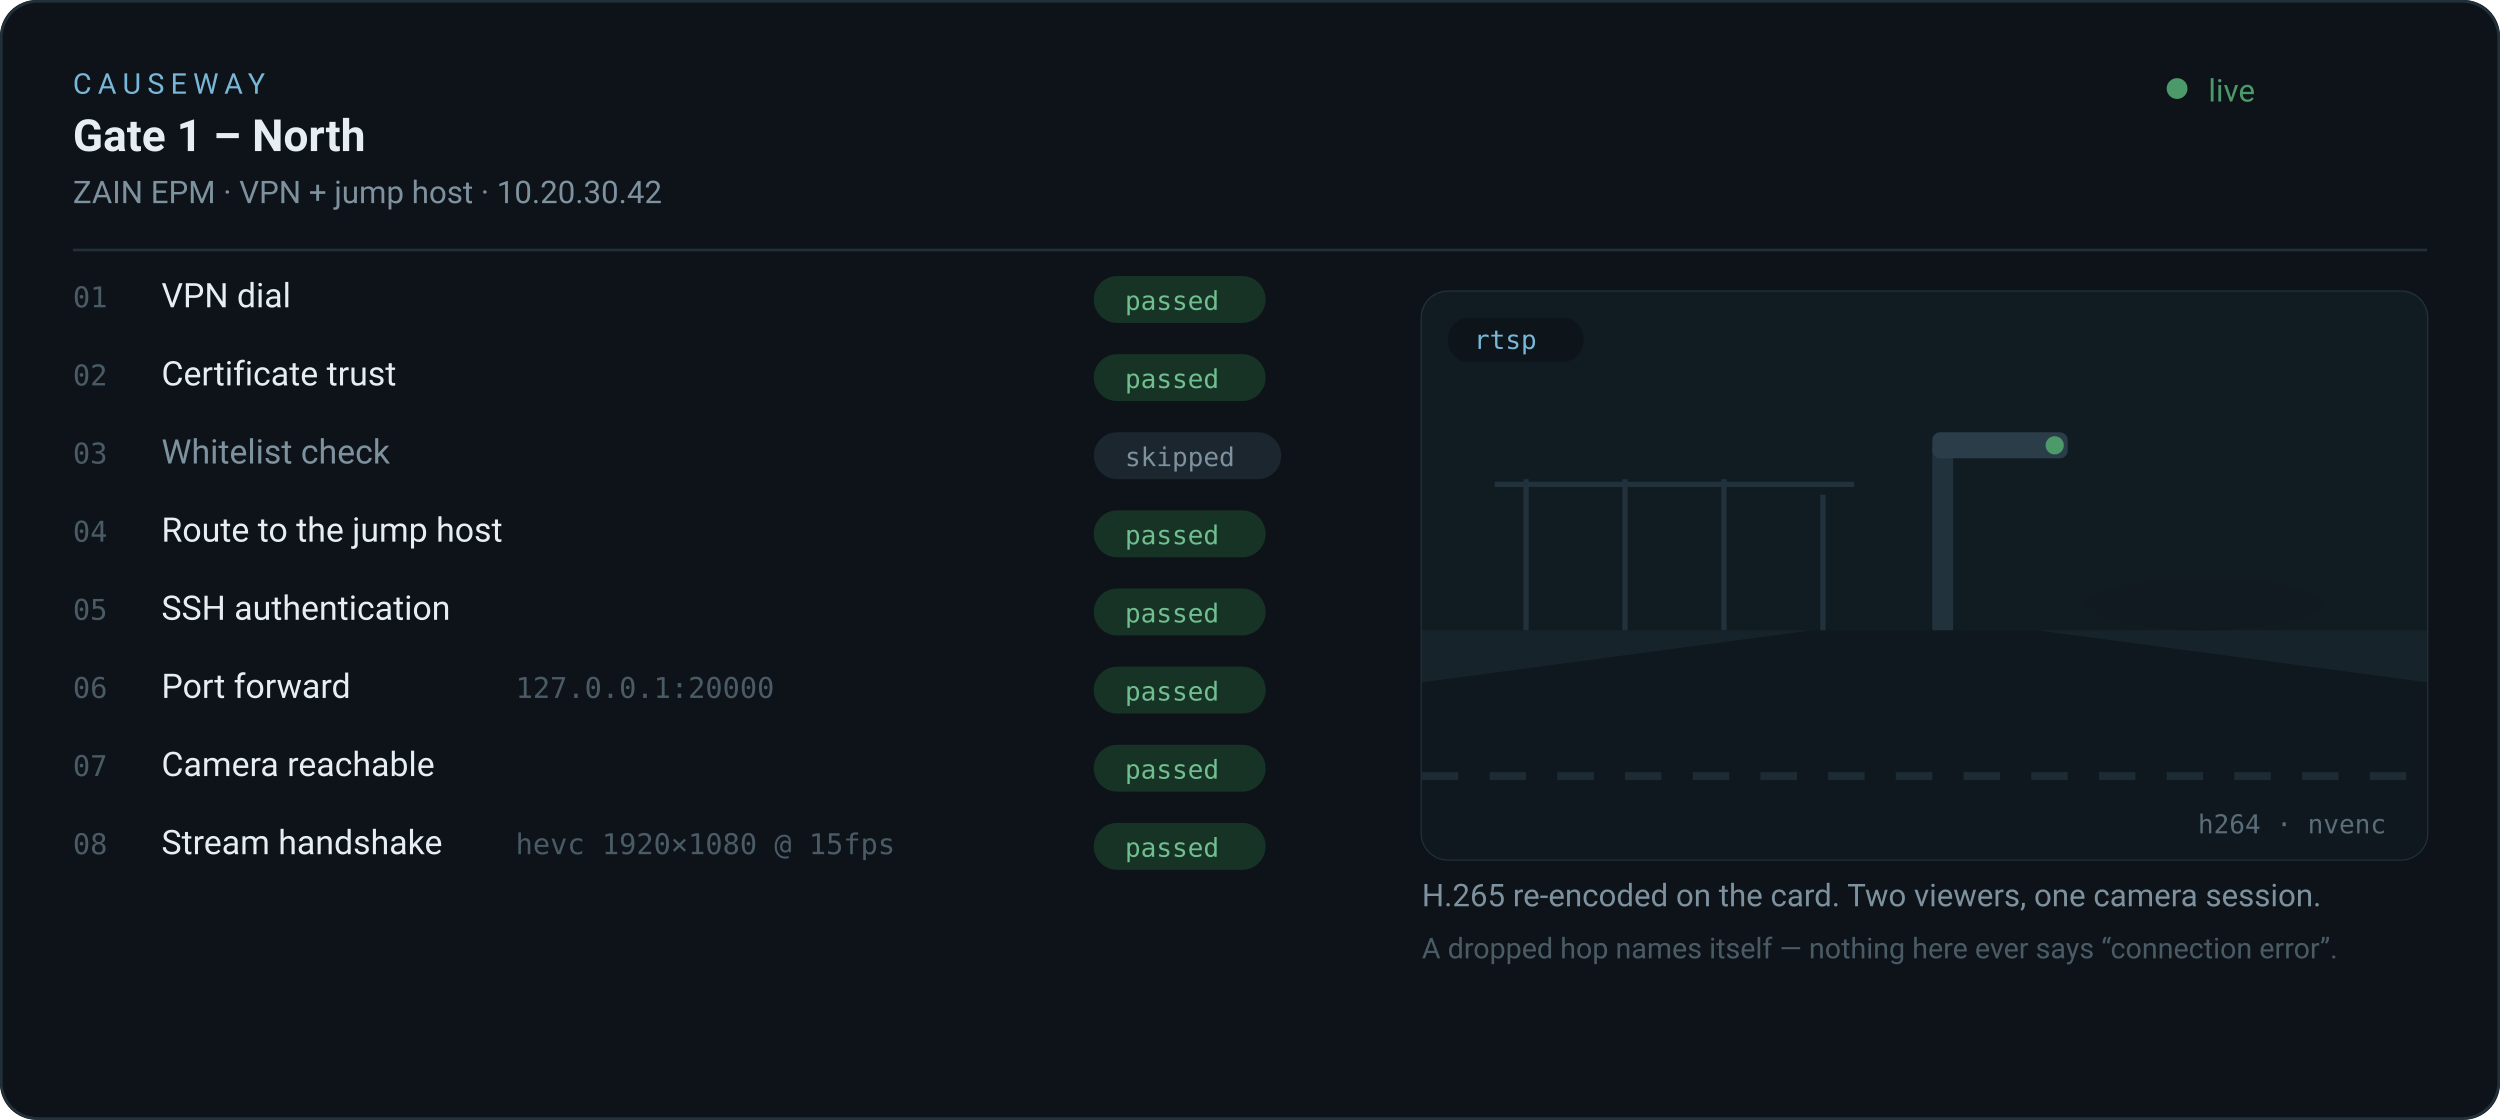
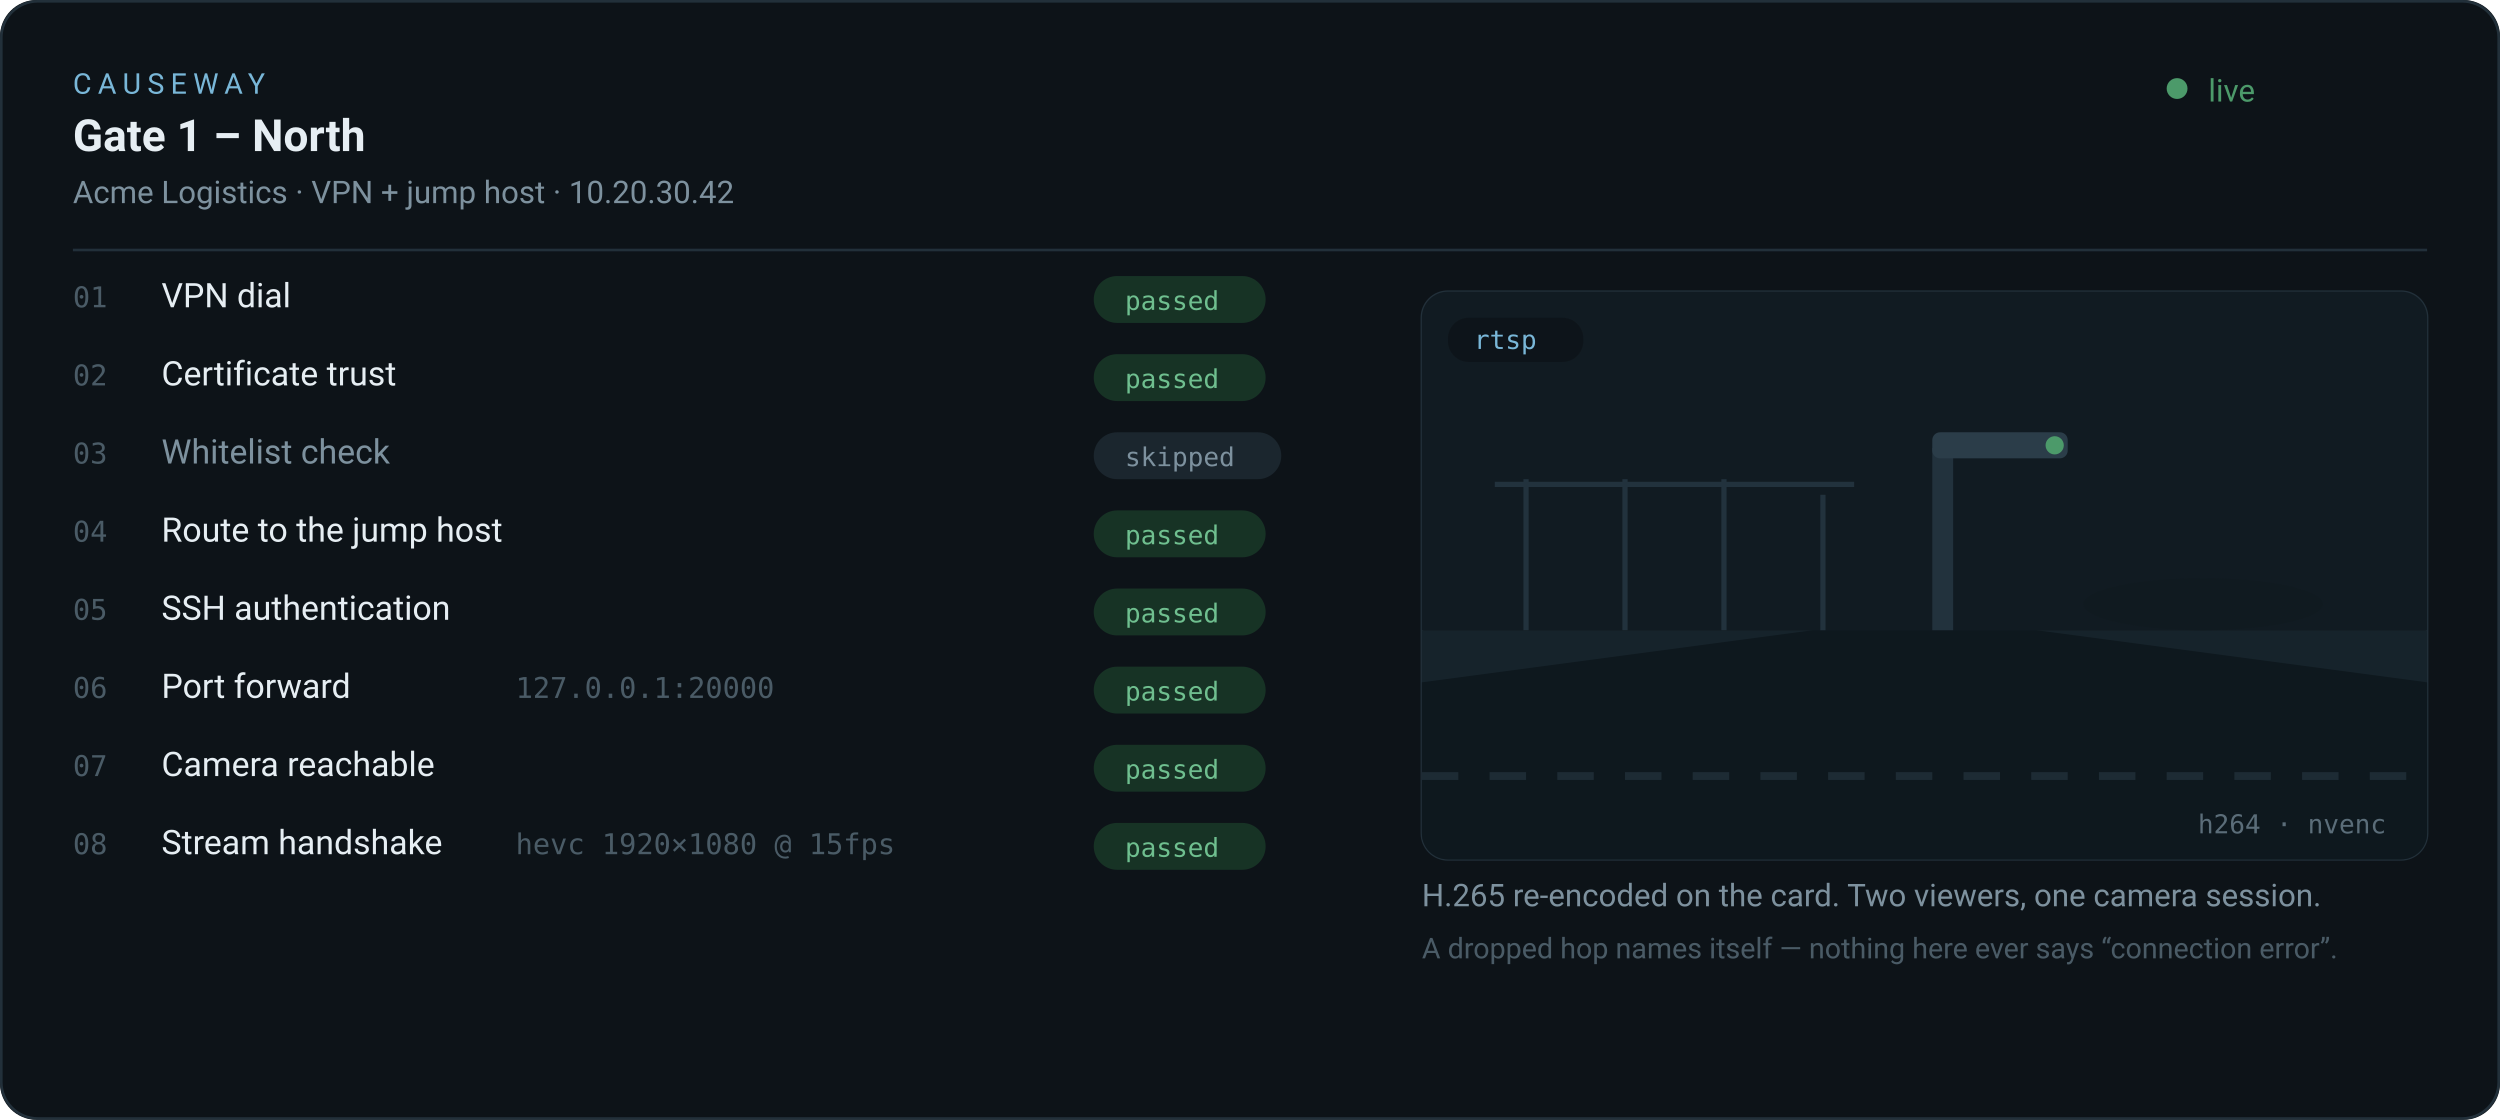
<svg xmlns="http://www.w3.org/2000/svg" viewBox="0 0 960 430" width="960" height="430" role="img" aria-label="Causeway walking its eight connection gates, then playing a live preview">
  <style>
    /* One 14s cycle, and every element is on it with no animation-delay: the
       stagger lives in the keyframe percentages instead. Delays would shift each
       element's whole timeline, so the rows would also *vanish* one at a time at
       the end of the loop -- and any frame sampled near the boundary, including
       a thumbnail, would show a ladder with holes in it. This way everything
       restarts on the same tick and every frame is a coherent picture.

       Every cycle starts *finished* -- opacity 1 at 0% -- then blanks for a
       beat and rebuilds. That ordering is deliberate: anything that renders a
       single frame rather than playing the animation renders frame zero, and
       frame zero has to be the complete picture. Built the other way round, a
       thumbnail, a PDF export or a still preview is an empty card.

       CSS rather than SMIL because CSS survives GitHub's image pipeline, and
       nothing here needs script. */
    .f { font-family: ui-sans-serif, -apple-system, "Segoe UI", Roboto, sans-serif; }
    .m { font-family: ui-monospace, SFMono-Regular, Menlo, Consolas, monospace; }

    .step1, .step2, .step3, .step4, .step5,
    .step6, .step7, .step8, .step9 { animation: 14s linear infinite; }
    .step1 { animation-name: s1 } .step2 { animation-name: s2 }
    .step3 { animation-name: s3 } .step4 { animation-name: s4 }
    .step5 { animation-name: s5 } .step6 { animation-name: s6 }
    .step7 { animation-name: s7 } .step8 { animation-name: s8 }
    .step9 { animation-name: s9 }

    .livedot { animation: blink 1.6s ease-in-out infinite; }

    @keyframes s1 { 0%,2% { opacity: 1 } 3%,8% { opacity: 0 } 10%,100% { opacity: 1 } }
    @keyframes s2 { 0%,2% { opacity: 1 } 3%,12% { opacity: 0 } 14%,100% { opacity: 1 } }
    @keyframes s3 { 0%,2% { opacity: 1 } 3%,16% { opacity: 0 } 18%,100% { opacity: 1 } }
    @keyframes s4 { 0%,2% { opacity: 1 } 3%,20% { opacity: 0 } 22%,100% { opacity: 1 } }
    @keyframes s5 { 0%,2% { opacity: 1 } 3%,24% { opacity: 0 } 26%,100% { opacity: 1 } }
    @keyframes s6 { 0%,2% { opacity: 1 } 3%,28% { opacity: 0 } 30%,100% { opacity: 1 } }
    @keyframes s7 { 0%,2% { opacity: 1 } 3%,32% { opacity: 0 } 34%,100% { opacity: 1 } }
    @keyframes s8 { 0%,2% { opacity: 1 } 3%,36% { opacity: 0 } 38%,100% { opacity: 1 } }
    @keyframes s9 { 0%,2% { opacity: 1 } 3%,40% { opacity: 0 } 42%,100% { opacity: 1 } }

    @keyframes blink { 0%, 100% { opacity: 1 } 50% { opacity: .25 } }
  </style>
  <rect width="960" height="430" rx="14" fill="#0d1318" />
  <rect x="0.5" y="0.5" width="959" height="429" rx="14" fill="none" stroke="#22303a" />
  <g class="f">
    <text x="28" y="36" fill="#79b7d8" font-size="11" letter-spacing="2.4">CAUSEWAY</text>
    <text x="28" y="58" fill="#e6eef3" font-size="17" font-weight="600">Gate 1 – North</text>
-     <text x="28" y="78" fill="#7d919e" font-size="12">ZAIN EPM · VPN + jump host · 10.20.30.42</text>
+     <text x="28" y="78" fill="#7d919e" font-size="12">Acme Logistics · VPN + jump host · 10.20.30.42</text>
  </g>
  <g class="video step9">
    <circle cx="836" cy="34" r="4" fill="#4c9a6a" class="livedot" />
    <text x="848" y="39" class="f" fill="#4c9a6a" font-size="12">live</text>
  </g>
  <line x1="28" y1="96" x2="932" y2="96" stroke="#22303a" />
  <g transform="translate(28 118)">
    <g class="row step1">
      <text class="m" x="0" y="0" fill="#4a5b66" font-size="11">01</text>
      <text class="f" x="34" y="0" fill="#e6eef3" font-size="13">VPN dial</text>
    </g>
    <g class="pill step1">
      <rect x="392" y="-12" width="66" height="18" rx="9" fill="#173325" />
      <text class="m" x="404" y="1" fill="#6fbf8f" font-size="10">passed</text>
    </g>
    <g class="row step2">
      <text class="m" x="0" y="30" fill="#4a5b66" font-size="11">02</text>
      <text class="f" x="34" y="30" fill="#e6eef3" font-size="13">Certificate trust</text>
    </g>
    <g class="pill step2">
      <rect x="392" y="18" width="66" height="18" rx="9" fill="#173325" />
      <text class="m" x="404" y="31" fill="#6fbf8f" font-size="10">passed</text>
    </g>
    <g class="row step3">
      <text class="m" x="0" y="60" fill="#4a5b66" font-size="11">03</text>
      <text class="f" x="34" y="60" fill="#7d919e" font-size="13">Whitelist check</text>
    </g>
    <g class="pill step3">
      <rect x="392" y="48" width="72" height="18" rx="9" fill="#1b262e" />
      <text class="m" x="404" y="61" fill="#7d919e" font-size="10">skipped</text>
    </g>
    <g class="row step4">
      <text class="m" x="0" y="90" fill="#4a5b66" font-size="11">04</text>
      <text class="f" x="34" y="90" fill="#e6eef3" font-size="13">Route to the jump host</text>
    </g>
    <g class="pill step4">
      <rect x="392" y="78" width="66" height="18" rx="9" fill="#173325" />
      <text class="m" x="404" y="91" fill="#6fbf8f" font-size="10">passed</text>
    </g>
    <g class="row step5">
      <text class="m" x="0" y="120" fill="#4a5b66" font-size="11">05</text>
      <text class="f" x="34" y="120" fill="#e6eef3" font-size="13">SSH authentication</text>
    </g>
    <g class="pill step5">
      <rect x="392" y="108" width="66" height="18" rx="9" fill="#173325" />
      <text class="m" x="404" y="121" fill="#6fbf8f" font-size="10">passed</text>
    </g>
    <g class="row step6">
      <text class="m" x="0" y="150" fill="#4a5b66" font-size="11">06</text>
      <text class="f" x="34" y="150" fill="#e6eef3" font-size="13">Port forward</text>
      <text class="m" x="170" y="150" fill="#4a5b66" font-size="11">127.0.0.1:20000</text>
    </g>
    <g class="pill step6">
      <rect x="392" y="138" width="66" height="18" rx="9" fill="#173325" />
      <text class="m" x="404" y="151" fill="#6fbf8f" font-size="10">passed</text>
    </g>
    <g class="row step7">
      <text class="m" x="0" y="180" fill="#4a5b66" font-size="11">07</text>
      <text class="f" x="34" y="180" fill="#e6eef3" font-size="13">Camera reachable</text>
    </g>
    <g class="pill step7">
      <rect x="392" y="168" width="66" height="18" rx="9" fill="#173325" />
      <text class="m" x="404" y="181" fill="#6fbf8f" font-size="10">passed</text>
    </g>
    <g class="row step8">
      <text class="m" x="0" y="210" fill="#4a5b66" font-size="11">08</text>
      <text class="f" x="34" y="210" fill="#e6eef3" font-size="13">Stream handshake</text>
      <text class="m" x="170" y="210" fill="#4a5b66" font-size="11">hevc 1920×1080 @ 15fps</text>
    </g>
    <g class="pill step8">
      <rect x="392" y="198" width="66" height="18" rx="9" fill="#173325" />
      <text class="m" x="404" y="211" fill="#6fbf8f" font-size="10">passed</text>
    </g>
  </g>
  <g class="video step9" transform="translate(546 112)">
    <rect width="386" height="218" rx="10" fill="#080c0f" stroke="#22303a" />
    <clipPath id="screen">
      <rect width="386" height="218" rx="10" />
    </clipPath>
    <g clip-path="url(#screen)">
      <rect width="386" height="130" fill="#111b22" />
      <rect y="130" width="386" height="88" fill="#16232b" />
      <path d="M0 150 L150 130 L236 130 L386 150 L386 218 L0 218 Z" fill="#0e181e" />
      <g stroke="#22323d" stroke-width="2">
        <path d="M40 130 V72 M78 130 V72 M116 130 V72 M154 130 V78" />
        <path d="M28 74 H166" />
      </g>
      <rect x="196" y="60" width="8" height="70" fill="#22323d" />
      <rect x="196" y="54" width="52" height="10" rx="3" fill="#2b3d49" />
      <circle cx="243" cy="59" r="3.5" fill="#4c9a6a" />
      <g stroke="#1d2b34" stroke-width="3" stroke-dasharray="14 12">
        <path d="M0 186 H386" />
      </g>
      <ellipse cx="300" cy="120" rx="46" ry="10" fill="#101a20" />
    </g>
    <g class="m" fill="#7d919e" font-size="10">
      <rect x="10" y="10" width="52" height="17" rx="8" fill="#0d1318" opacity=".8" />
      <text x="20" y="22" fill="#79b7d8">rtsp</text>
      <text x="298" y="208" fill="#5b6d79">h264 · nvenc</text>
    </g>
  </g>
  <g class="video step9 f" transform="translate(546 348)">
    <text x="0" y="0" fill="#7d919e" font-size="12">
      H.265 re-encoded on the card. Two viewers, one camera session.
    </text>
    <text x="0" y="20" fill="#4a5b66" font-size="11">
      A dropped hop names itself — nothing here ever says “connection error”.
    </text>
  </g>
</svg>
